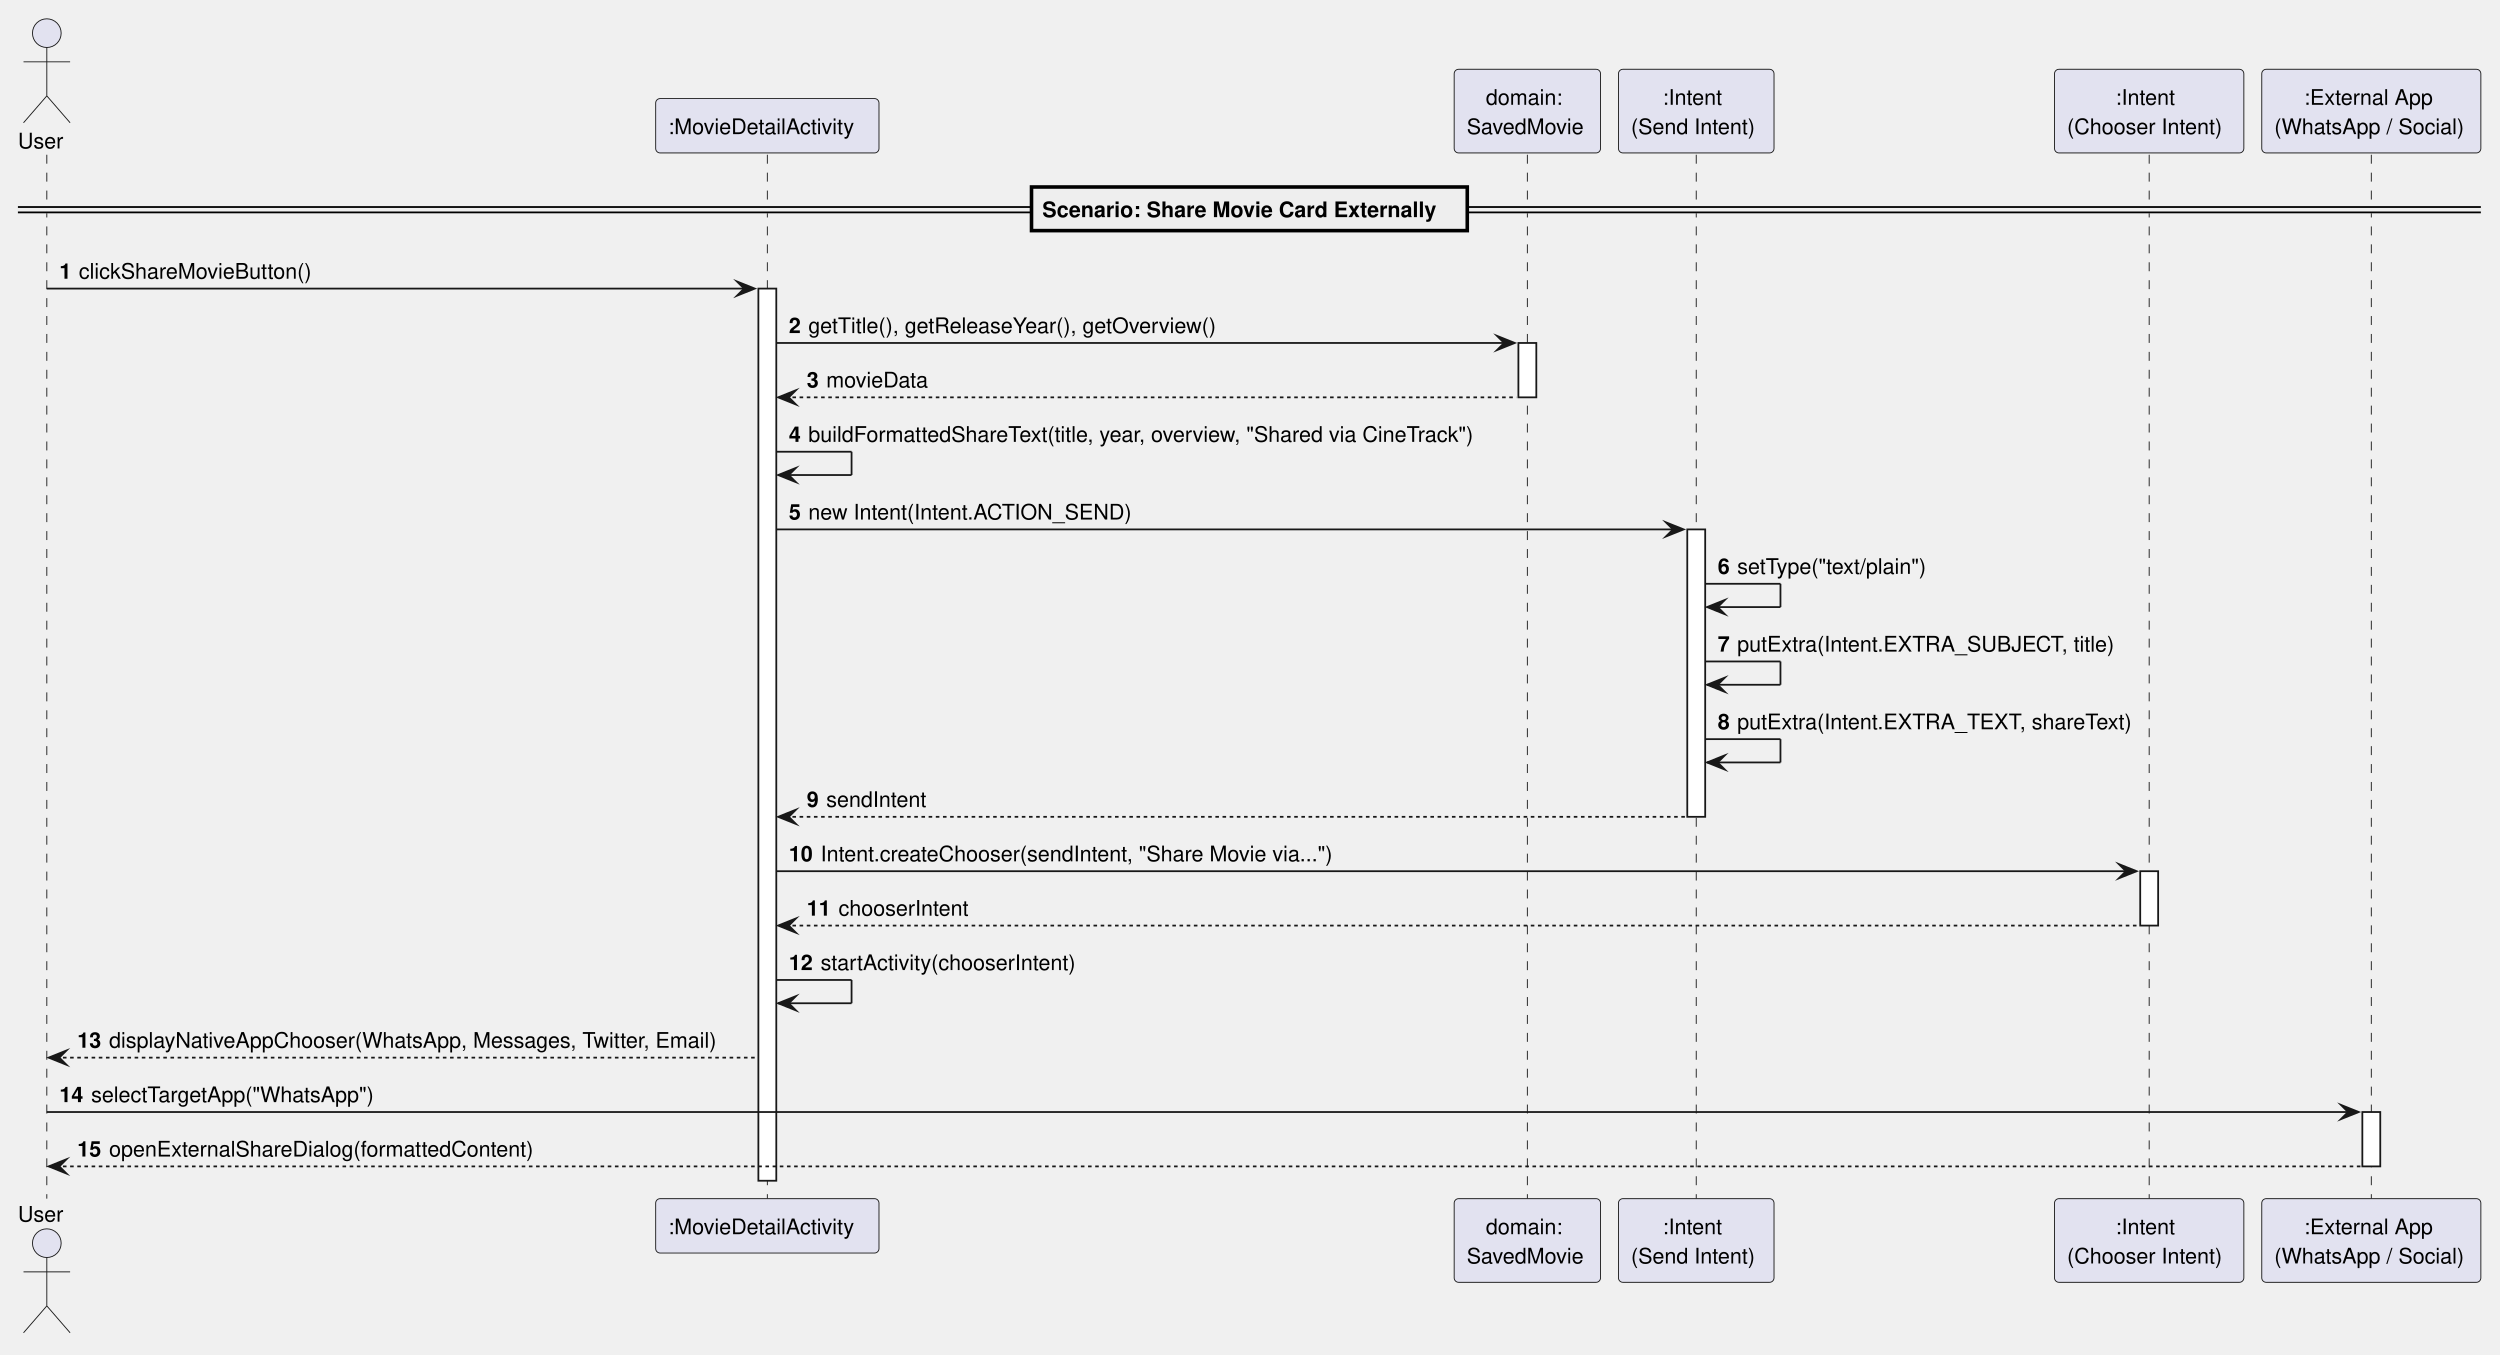
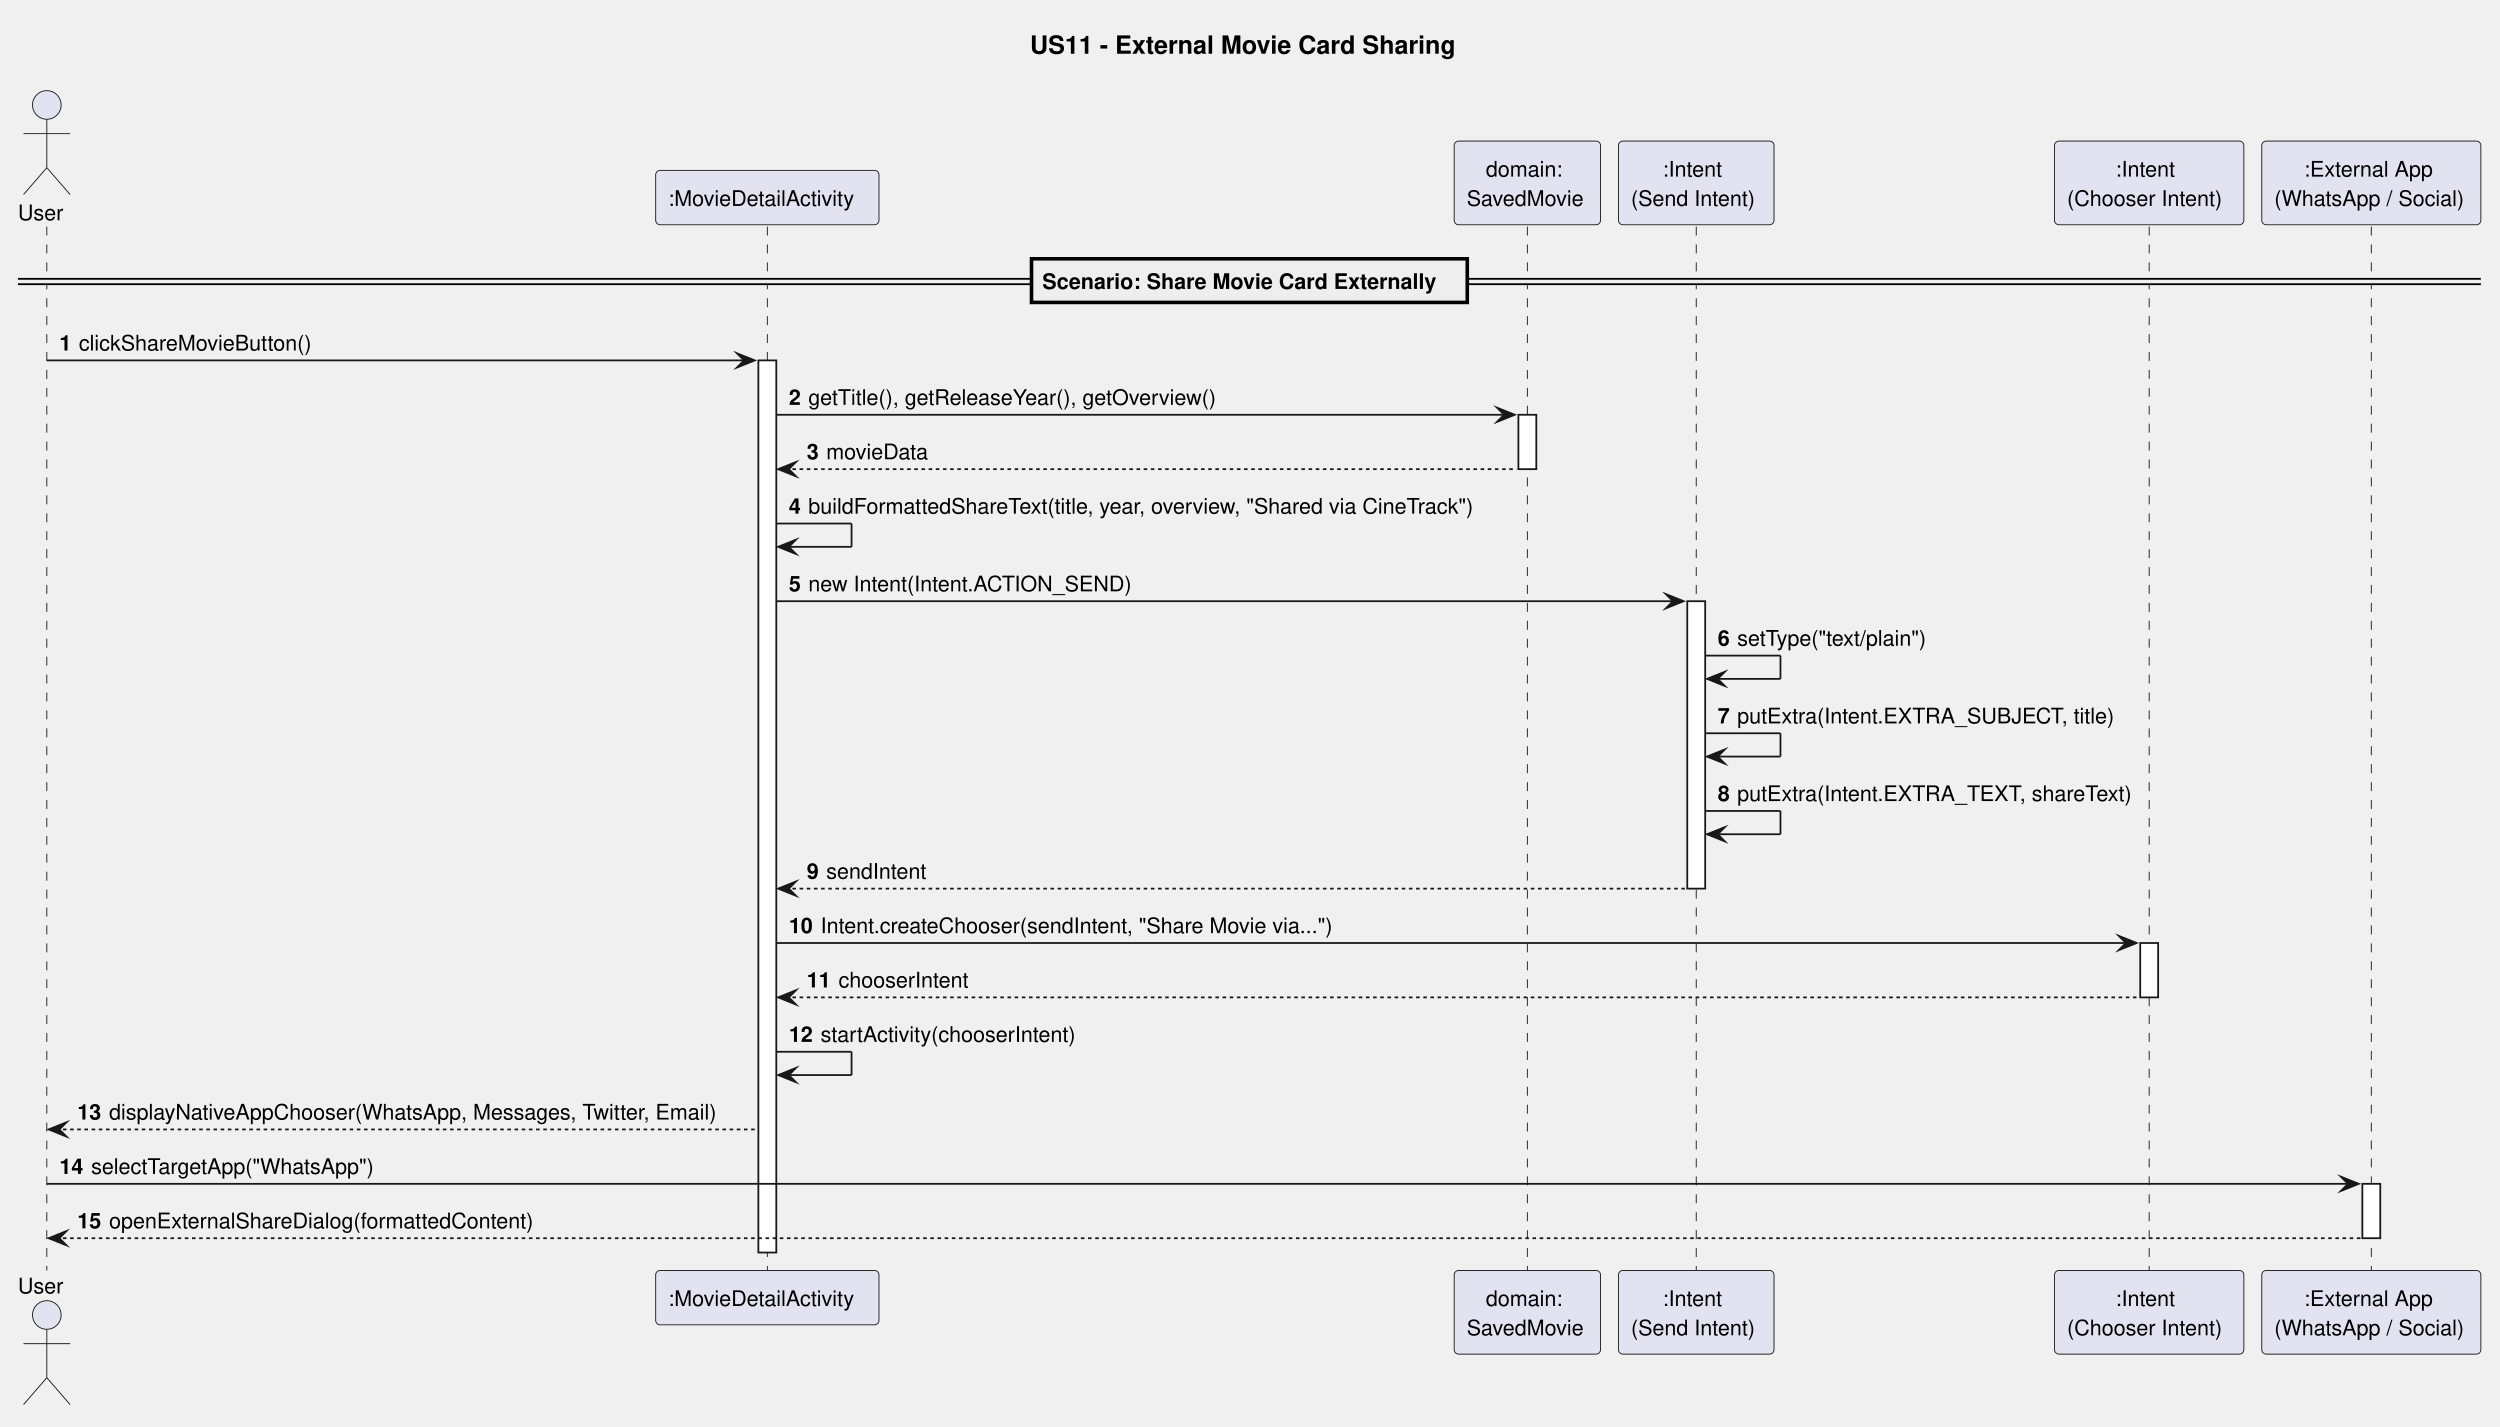
- <svg xmlns="http://www.w3.org/2000/svg" version="1.1" data-diagram-type="SEQUENCE" style="width:1395px;height:756px;background:#FFFFFF;" width="1395px" height="756px" viewBox="0 0 1395 756" zoomAndPan="magnify" preserveAspectRatio="none" contentStyleType="text/css">
+ <svg xmlns="http://www.w3.org/2000/svg" version="1.1" data-diagram-type="SEQUENCE" style="width:1395px;height:796px;background:#FFFFFF;" width="1395px" height="796px" viewBox="0 0 1395 796" zoomAndPan="magnify" preserveAspectRatio="none" contentStyleType="text/css">
  <defs />
  <g font-family="sans-serif" lengthAdjust="spacing">
-     <g>
-       <rect x="22.622" y="86.344" width="8" height="582.506" fill="#000" fill-opacity="0" />
-       <line x1="26.122" y1="86.344" x2="26.122" y2="668.85" style="stroke:#181818;stroke-width:0.5;stroke-dasharray:5,5;" />
+     <g class="title" data-source-line="6">
+       <text x="574.74" y="29.966" fill="#000" font-size="14" textLength="243.837" font-weight="700" font-family="'Helvetica, Arial, sans-serif'">US11 - External Movie Card Sharing</text>
    </g>
    <g>
-       <rect x="424.673" y="86.344" width="8" height="582.506" fill="#000" fill-opacity="0" />
-       <line x1="428.173" y1="86.344" x2="428.173" y2="668.85" style="stroke:#181818;stroke-width:0.5;stroke-dasharray:5,5;" />
+       <rect x="22.622" y="126.412" width="8" height="582.506" fill="#000" fill-opacity="0" />
+       <line x1="26.122" y1="126.412" x2="26.122" y2="708.918" style="stroke:#181818;stroke-width:0.5;stroke-dasharray:5,5;" />
    </g>
    <g>
-       <rect x="423.173" y="161.032" width="10" height="497.818" fill="#FFF" style="stroke:#181818;stroke-width:1;" />
+       <rect x="424.673" y="126.412" width="8" height="582.506" fill="#000" fill-opacity="0" />
+       <line x1="428.173" y1="126.412" x2="428.173" y2="708.918" style="stroke:#181818;stroke-width:0.5;stroke-dasharray:5,5;" />
    </g>
    <g>
-       <rect x="848.764" y="86.344" width="8" height="582.506" fill="#000" fill-opacity="0" />
-       <line x1="852.264" y1="86.344" x2="852.264" y2="668.85" style="stroke:#181818;stroke-width:0.5;stroke-dasharray:5,5;" />
+       <rect x="423.173" y="201.1" width="10" height="497.818" fill="#FFF" style="stroke:#181818;stroke-width:1;" />
    </g>
    <g>
-       <rect x="847.264" y="191.376" width="10" height="30.344" fill="#FFF" style="stroke:#181818;stroke-width:1;" />
+       <rect x="848.764" y="126.412" width="8" height="582.506" fill="#000" fill-opacity="0" />
+       <line x1="852.264" y1="126.412" x2="852.264" y2="708.918" style="stroke:#181818;stroke-width:0.5;stroke-dasharray:5,5;" />
    </g>
    <g>
-       <rect x="943" y="86.344" width="8" height="582.506" fill="#000" fill-opacity="0" />
-       <line x1="946.5" y1="86.344" x2="946.5" y2="668.85" style="stroke:#181818;stroke-width:0.5;stroke-dasharray:5,5;" />
+       <rect x="847.264" y="231.444" width="10" height="30.344" fill="#FFF" style="stroke:#181818;stroke-width:1;" />
    </g>
    <g>
-       <rect x="941.5" y="295.409" width="10" height="160.376" fill="#FFF" style="stroke:#181818;stroke-width:1;" />
+       <rect x="943" y="126.412" width="8" height="582.506" fill="#000" fill-opacity="0" />
+       <line x1="946.5" y1="126.412" x2="946.5" y2="708.918" style="stroke:#181818;stroke-width:0.5;stroke-dasharray:5,5;" />
    </g>
    <g>
-       <rect x="1195.742" y="86.344" width="8" height="582.506" fill="#000" fill-opacity="0" />
-       <line x1="1199.242" y1="86.344" x2="1199.242" y2="668.85" style="stroke:#181818;stroke-width:0.5;stroke-dasharray:5,5;" />
+       <rect x="941.5" y="335.477" width="10" height="160.376" fill="#FFF" style="stroke:#181818;stroke-width:1;" />
    </g>
    <g>
-       <rect x="1194.242" y="486.129" width="10" height="30.344" fill="#FFF" style="stroke:#181818;stroke-width:1;" />
+       <rect x="1195.742" y="126.412" width="8" height="582.506" fill="#000" fill-opacity="0" />
+       <line x1="1199.242" y1="126.412" x2="1199.242" y2="708.918" style="stroke:#181818;stroke-width:0.5;stroke-dasharray:5,5;" />
    </g>
    <g>
-       <rect x="1319.69" y="86.344" width="8" height="582.506" fill="#000" fill-opacity="0" />
-       <line x1="1323.19" y1="86.344" x2="1323.19" y2="668.85" style="stroke:#181818;stroke-width:0.5;stroke-dasharray:5,5;" />
+       <rect x="1194.242" y="526.197" width="10" height="30.344" fill="#FFF" style="stroke:#181818;stroke-width:1;" />
    </g>
    <g>
-       <rect x="1318.19" y="620.506" width="10" height="30.344" fill="#FFF" style="stroke:#181818;stroke-width:1;" />
+       <rect x="1319.69" y="126.412" width="8" height="582.506" fill="#000" fill-opacity="0" />
+       <line x1="1323.19" y1="126.412" x2="1323.19" y2="708.918" style="stroke:#181818;stroke-width:0.5;stroke-dasharray:5,5;" />
    </g>
-     <text x="10" y="82.828" fill="#000" font-size="12" textLength="26.244" font-family="'Helvetica, Arial, sans-serif'">User</text>
-     <ellipse cx="26.122" cy="18.5" rx="8" ry="8" fill="#E2E2F0" style="stroke:#181818;stroke-width:0.5;" />
-     <path d="M26.122,26.5 L26.122,53.5 M13.122,34.5 L39.122,34.5 M26.122,53.5 L13.122,68.5 M26.122,53.5 L39.122,68.5" style="stroke:#181818;stroke-width:0.5;" fill="none" />
-     <rect x="365.87" y="55" width="124.605" height="30.344" fill="#E2E2F0" style="stroke:#181818;stroke-width:0.5;" rx="2.5" ry="2.5" />
-     <text x="372.87" y="74.828" fill="#000" font-size="12" textLength="110.605" font-family="'Helvetica, Arial, sans-serif'">:MovieDetailActivity</text>
-     <rect x="811.429" y="38.656" width="81.668" height="46.688" fill="#E2E2F0" style="stroke:#181818;stroke-width:0.5;" rx="2.5" ry="2.5" />
-     <text x="829.103" y="58.484" fill="#000" font-size="12" textLength="46.32" font-family="'Helvetica, Arial, sans-serif'">domain:</text>
-     <text x="818.429" y="74.828" fill="#000" font-size="12" textLength="67.668" font-family="'Helvetica, Arial, sans-serif'">SavedMovie</text>
-     <rect x="903.098" y="38.656" width="86.804" height="46.688" fill="#E2E2F0" style="stroke:#181818;stroke-width:0.5;" rx="2.5" ry="2.5" />
-     <text x="927.726" y="58.484" fill="#000" font-size="12" textLength="37.548" font-family="'Helvetica, Arial, sans-serif'">:Intent</text>
-     <text x="910.098" y="74.828" fill="#000" font-size="12" textLength="72.804" font-family="'Helvetica, Arial, sans-serif'">(Send Intent)</text>
-     <rect x="1146.419" y="38.656" width="105.645" height="46.688" fill="#E2E2F0" style="stroke:#181818;stroke-width:0.5;" rx="2.5" ry="2.5" />
-     <text x="1180.467" y="58.484" fill="#000" font-size="12" textLength="37.548" font-family="'Helvetica, Arial, sans-serif'">:Intent</text>
-     <text x="1153.419" y="74.828" fill="#000" font-size="12" textLength="91.645" font-family="'Helvetica, Arial, sans-serif'">(Chooser Intent)</text>
-     <rect x="1262.064" y="38.656" width="122.253" height="46.688" fill="#E2E2F0" style="stroke:#181818;stroke-width:0.5;" rx="2.5" ry="2.5" />
-     <text x="1285.648" y="58.484" fill="#000" font-size="12" textLength="75.085" font-family="'Helvetica, Arial, sans-serif'">:External App</text>
-     <text x="1269.064" y="74.828" fill="#000" font-size="12" textLength="108.253" font-family="'Helvetica, Arial, sans-serif'">(WhatsApp / Social)</text>
-     <text x="10" y="681.678" fill="#000" font-size="12" textLength="26.244" font-family="'Helvetica, Arial, sans-serif'">User</text>
-     <ellipse cx="26.122" cy="693.694" rx="8" ry="8" fill="#E2E2F0" style="stroke:#181818;stroke-width:0.5;" />
-     <path d="M26.122,701.694 L26.122,728.694 M13.122,709.694 L39.122,709.694 M26.122,728.694 L13.122,743.694 M26.122,728.694 L39.122,743.694" style="stroke:#181818;stroke-width:0.5;" fill="none" />
-     <rect x="365.87" y="668.85" width="124.605" height="30.344" fill="#E2E2F0" style="stroke:#181818;stroke-width:0.5;" rx="2.5" ry="2.5" />
-     <text x="372.87" y="688.678" fill="#000" font-size="12" textLength="110.605" font-family="'Helvetica, Arial, sans-serif'">:MovieDetailActivity</text>
-     <rect x="811.429" y="668.85" width="81.668" height="46.688" fill="#E2E2F0" style="stroke:#181818;stroke-width:0.5;" rx="2.5" ry="2.5" />
-     <text x="829.103" y="688.678" fill="#000" font-size="12" textLength="46.32" font-family="'Helvetica, Arial, sans-serif'">domain:</text>
-     <text x="818.429" y="705.022" fill="#000" font-size="12" textLength="67.668" font-family="'Helvetica, Arial, sans-serif'">SavedMovie</text>
-     <rect x="903.098" y="668.85" width="86.804" height="46.688" fill="#E2E2F0" style="stroke:#181818;stroke-width:0.5;" rx="2.5" ry="2.5" />
-     <text x="927.726" y="688.678" fill="#000" font-size="12" textLength="37.548" font-family="'Helvetica, Arial, sans-serif'">:Intent</text>
-     <text x="910.098" y="705.022" fill="#000" font-size="12" textLength="72.804" font-family="'Helvetica, Arial, sans-serif'">(Send Intent)</text>
-     <rect x="1146.419" y="668.85" width="105.645" height="46.688" fill="#E2E2F0" style="stroke:#181818;stroke-width:0.5;" rx="2.5" ry="2.5" />
-     <text x="1180.467" y="688.678" fill="#000" font-size="12" textLength="37.548" font-family="'Helvetica, Arial, sans-serif'">:Intent</text>
-     <text x="1153.419" y="705.022" fill="#000" font-size="12" textLength="91.645" font-family="'Helvetica, Arial, sans-serif'">(Chooser Intent)</text>
-     <rect x="1262.064" y="668.85" width="122.253" height="46.688" fill="#E2E2F0" style="stroke:#181818;stroke-width:0.5;" rx="2.5" ry="2.5" />
-     <text x="1285.648" y="688.678" fill="#000" font-size="12" textLength="75.085" font-family="'Helvetica, Arial, sans-serif'">:External App</text>
-     <text x="1269.064" y="705.022" fill="#000" font-size="12" textLength="108.253" font-family="'Helvetica, Arial, sans-serif'">(WhatsApp / Social)</text>
-     <rect x="10" y="115.516" width="1374.317" height="3" fill="#EEE" style="stroke:#EEE;stroke-width:1;" />
-     <line x1="10" y1="115.516" x2="1384.317" y2="115.516" style="stroke:#000;stroke-width:1;" />
-     <line x1="10" y1="118.516" x2="1384.317" y2="118.516" style="stroke:#000;stroke-width:1;" />
-     <rect x="575.582" y="104.344" width="243.154" height="24.344" fill="#EEE" style="stroke:#000;stroke-width:2;" />
-     <text x="581.582" y="121.172" fill="#000" font-size="12" textLength="226.034" font-weight="700" font-family="'Helvetica, Arial, sans-serif'">Scenario: Share Movie Card Externally</text>
-     <polygon points="411.173,157.032,421.173,161.032,411.173,165.032,415.173,161.032" fill="#181818" style="stroke:#181818;stroke-width:1;stroke-linejoin:miter;stroke-miterlimit:10;" />
-     <line x1="26.122" y1="161.032" x2="417.173" y2="161.032" style="stroke:#181818;stroke-width:1;" />
-     <text x="33.122" y="155.516" fill="#000" font-size="12" font-weight="700" font-family="'Helvetica, Arial, sans-serif'">1</text>
-     <text x="43.986" y="155.516" fill="#000" font-size="12" textLength="136.441" font-family="'Helvetica, Arial, sans-serif'">clickShareMovieButton()</text>
-     <polygon points="835.264,187.376,845.264,191.376,835.264,195.376,839.264,191.376" fill="#181818" style="stroke:#181818;stroke-width:1;stroke-linejoin:miter;stroke-miterlimit:10;" />
-     <line x1="433.173" y1="191.376" x2="841.264" y2="191.376" style="stroke:#181818;stroke-width:1;" />
-     <text x="440.173" y="185.86" fill="#000" font-size="12" font-weight="700" font-family="'Helvetica, Arial, sans-serif'">2</text>
-     <text x="451.037" y="185.86" fill="#000" font-size="12" textLength="234.854" font-family="'Helvetica, Arial, sans-serif'">getTitle(), getReleaseYear(), getOverview()</text>
-     <polygon points="444.173,217.721,434.173,221.721,444.173,225.721,440.173,221.721" fill="#181818" style="stroke:#181818;stroke-width:1;stroke-linejoin:miter;stroke-miterlimit:10;" />
-     <line x1="438.173" y1="221.721" x2="846.264" y2="221.721" style="stroke:#181818;stroke-width:1;stroke-dasharray:2,2;" />
-     <text x="450.173" y="216.205" fill="#000" font-size="12" font-weight="700" font-family="'Helvetica, Arial, sans-serif'">3</text>
-     <text x="461.037" y="216.205" fill="#000" font-size="12" textLength="60.996" font-family="'Helvetica, Arial, sans-serif'">movieData</text>
-     <line x1="433.173" y1="252.065" x2="475.173" y2="252.065" style="stroke:#181818;stroke-width:1;" />
-     <line x1="475.173" y1="252.065" x2="475.173" y2="265.065" style="stroke:#181818;stroke-width:1;" />
-     <line x1="434.173" y1="265.065" x2="475.173" y2="265.065" style="stroke:#181818;stroke-width:1;" />
-     <polygon points="444.173,261.065,434.173,265.065,444.173,269.065,440.173,265.065" fill="#181818" style="stroke:#181818;stroke-width:1;stroke-linejoin:miter;stroke-miterlimit:10;" />
-     <text x="440.173" y="246.549" fill="#000" font-size="12" font-weight="700" font-family="'Helvetica, Arial, sans-serif'">4</text>
-     <text x="451.037" y="246.549" fill="#000" font-size="12" textLength="394.227" font-family="'Helvetica, Arial, sans-serif'">buildFormattedShareText(title, year, overview, "Shared via CineTrack")</text>
-     <polygon points="929.5,291.409,939.5,295.409,929.5,299.409,933.5,295.409" fill="#181818" style="stroke:#181818;stroke-width:1;stroke-linejoin:miter;stroke-miterlimit:10;" />
-     <line x1="433.173" y1="295.409" x2="935.5" y2="295.409" style="stroke:#181818;stroke-width:1;" />
-     <text x="440.173" y="289.893" fill="#000" font-size="12" font-weight="700" font-family="'Helvetica, Arial, sans-serif'">5</text>
-     <text x="451.037" y="289.893" fill="#000" font-size="12" textLength="186.769" font-family="'Helvetica, Arial, sans-serif'">new Intent(Intent.ACTION_SEND)</text>
-     <line x1="951.5" y1="325.753" x2="993.5" y2="325.753" style="stroke:#181818;stroke-width:1;" />
-     <line x1="993.5" y1="325.753" x2="993.5" y2="338.753" style="stroke:#181818;stroke-width:1;" />
-     <line x1="952.5" y1="338.753" x2="993.5" y2="338.753" style="stroke:#181818;stroke-width:1;" />
-     <polygon points="962.5,334.753,952.5,338.753,962.5,342.753,958.5,338.753" fill="#181818" style="stroke:#181818;stroke-width:1;stroke-linejoin:miter;stroke-miterlimit:10;" />
-     <text x="958.5" y="320.237" fill="#000" font-size="12" font-weight="700" font-family="'Helvetica, Arial, sans-serif'">6</text>
-     <text x="969.364" y="320.237" fill="#000" font-size="12" textLength="114.745" font-family="'Helvetica, Arial, sans-serif'">setType("text/plain")</text>
-     <line x1="951.5" y1="369.097" x2="993.5" y2="369.097" style="stroke:#181818;stroke-width:1;" />
-     <line x1="993.5" y1="369.097" x2="993.5" y2="382.097" style="stroke:#181818;stroke-width:1;" />
-     <line x1="952.5" y1="382.097" x2="993.5" y2="382.097" style="stroke:#181818;stroke-width:1;" />
-     <polygon points="962.5,378.097,952.5,382.097,962.5,386.097,958.5,382.097" fill="#181818" style="stroke:#181818;stroke-width:1;stroke-linejoin:miter;stroke-miterlimit:10;" />
-     <text x="958.5" y="363.581" fill="#000" font-size="12" font-weight="700" font-family="'Helvetica, Arial, sans-serif'">7</text>
-     <text x="969.364" y="363.581" fill="#000" font-size="12" textLength="209.077" font-family="'Helvetica, Arial, sans-serif'">putExtra(Intent.EXTRA_SUBJECT, title)</text>
-     <line x1="951.5" y1="412.441" x2="993.5" y2="412.441" style="stroke:#181818;stroke-width:1;" />
-     <line x1="993.5" y1="412.441" x2="993.5" y2="425.441" style="stroke:#181818;stroke-width:1;" />
-     <line x1="952.5" y1="425.441" x2="993.5" y2="425.441" style="stroke:#181818;stroke-width:1;" />
-     <polygon points="962.5,421.441,952.5,425.441,962.5,429.441,958.5,425.441" fill="#181818" style="stroke:#181818;stroke-width:1;stroke-linejoin:miter;stroke-miterlimit:10;" />
-     <text x="958.5" y="406.925" fill="#000" font-size="12" font-weight="700" font-family="'Helvetica, Arial, sans-serif'">8</text>
-     <text x="969.364" y="406.925" fill="#000" font-size="12" textLength="222.877" font-family="'Helvetica, Arial, sans-serif'">putExtra(Intent.EXTRA_TEXT, shareText)</text>
-     <polygon points="444.173,451.785,434.173,455.785,444.173,459.785,440.173,455.785" fill="#181818" style="stroke:#181818;stroke-width:1;stroke-linejoin:miter;stroke-miterlimit:10;" />
-     <line x1="438.173" y1="455.785" x2="940.5" y2="455.785" style="stroke:#181818;stroke-width:1;stroke-dasharray:2,2;" />
-     <text x="450.173" y="450.269" fill="#000" font-size="12" font-weight="700" font-family="'Helvetica, Arial, sans-serif'">9</text>
-     <text x="461.037" y="450.269" fill="#000" font-size="12" textLength="61.644" font-family="'Helvetica, Arial, sans-serif'">sendIntent</text>
-     <polygon points="1182.242,482.129,1192.242,486.129,1182.242,490.129,1186.242,486.129" fill="#181818" style="stroke:#181818;stroke-width:1;stroke-linejoin:miter;stroke-miterlimit:10;" />
-     <line x1="433.173" y1="486.129" x2="1188.242" y2="486.129" style="stroke:#181818;stroke-width:1;" />
-     <text x="440.173" y="480.613" fill="#000" font-size="12" textLength="13.728" font-weight="700" font-family="'Helvetica, Arial, sans-serif'">10</text>
-     <text x="457.901" y="480.613" fill="#000" font-size="12" textLength="303.206" font-family="'Helvetica, Arial, sans-serif'">Intent.createChooser(sendIntent, "Share Movie via...")</text>
-     <polygon points="444.173,512.473,434.173,516.473,444.173,520.473,440.173,516.473" fill="#181818" style="stroke:#181818;stroke-width:1;stroke-linejoin:miter;stroke-miterlimit:10;" />
-     <line x1="438.173" y1="516.473" x2="1193.242" y2="516.473" style="stroke:#181818;stroke-width:1;stroke-dasharray:2,2;" />
-     <text x="450.173" y="510.957" fill="#000" font-size="12" textLength="13.728" font-weight="700" font-family="'Helvetica, Arial, sans-serif'">11</text>
-     <text x="467.901" y="510.957" fill="#000" font-size="12" textLength="79.501" font-family="'Helvetica, Arial, sans-serif'">chooserIntent</text>
-     <line x1="433.173" y1="546.818" x2="475.173" y2="546.818" style="stroke:#181818;stroke-width:1;" />
-     <line x1="475.173" y1="546.818" x2="475.173" y2="559.818" style="stroke:#181818;stroke-width:1;" />
-     <line x1="434.173" y1="559.818" x2="475.173" y2="559.818" style="stroke:#181818;stroke-width:1;" />
-     <polygon points="444.173,555.818,434.173,559.818,444.173,563.818,440.173,559.818" fill="#181818" style="stroke:#181818;stroke-width:1;stroke-linejoin:miter;stroke-miterlimit:10;" />
-     <text x="440.173" y="541.302" fill="#000" font-size="12" textLength="13.728" font-weight="700" font-family="'Helvetica, Arial, sans-serif'">12</text>
-     <text x="457.901" y="541.302" fill="#000" font-size="12" textLength="153.301" font-family="'Helvetica, Arial, sans-serif'">startActivity(chooserIntent)</text>
-     <polygon points="37.122,586.162,27.122,590.162,37.122,594.162,33.122,590.162" fill="#181818" style="stroke:#181818;stroke-width:1;stroke-linejoin:miter;stroke-miterlimit:10;" />
-     <line x1="31.122" y1="590.162" x2="422.173" y2="590.162" style="stroke:#181818;stroke-width:1;stroke-dasharray:2,2;" />
-     <text x="43.122" y="584.646" fill="#000" font-size="12" textLength="13.728" font-weight="700" font-family="'Helvetica, Arial, sans-serif'">13</text>
-     <text x="60.85" y="584.646" fill="#000" font-size="12" textLength="355.323" font-family="'Helvetica, Arial, sans-serif'">displayNativeAppChooser(WhatsApp, Messages, Twitter, Email)</text>
-     <polygon points="1306.19,616.506,1316.19,620.506,1306.19,624.506,1310.19,620.506" fill="#181818" style="stroke:#181818;stroke-width:1;stroke-linejoin:miter;stroke-miterlimit:10;" />
-     <line x1="26.122" y1="620.506" x2="1312.19" y2="620.506" style="stroke:#181818;stroke-width:1;" />
-     <text x="33.122" y="614.99" fill="#000" font-size="12" textLength="13.728" font-weight="700" font-family="'Helvetica, Arial, sans-serif'">14</text>
-     <text x="50.85" y="614.99" fill="#000" font-size="12" textLength="166.549" font-family="'Helvetica, Arial, sans-serif'">selectTargetApp("WhatsApp")</text>
-     <polygon points="37.122,646.85,27.122,650.85,37.122,654.85,33.122,650.85" fill="#181818" style="stroke:#181818;stroke-width:1;stroke-linejoin:miter;stroke-miterlimit:10;" />
-     <line x1="31.122" y1="650.85" x2="1317.19" y2="650.85" style="stroke:#181818;stroke-width:1;stroke-dasharray:2,2;" />
-     <text x="43.122" y="645.334" fill="#000" font-size="12" textLength="13.728" font-weight="700" font-family="'Helvetica, Arial, sans-serif'">15</text>
-     <text x="60.85" y="645.334" fill="#000" font-size="12" textLength="253.346" font-family="'Helvetica, Arial, sans-serif'">openExternalShareDialog(formattedContent)</text>
+     <g>
+       <rect x="1318.19" y="660.574" width="10" height="30.344" fill="#FFF" style="stroke:#181818;stroke-width:1;" />
+     </g>
+     <text x="10" y="122.896" fill="#000" font-size="12" textLength="26.244" font-family="'Helvetica, Arial, sans-serif'">User</text>
+     <ellipse cx="26.122" cy="58.568" rx="8" ry="8" fill="#E2E2F0" style="stroke:#181818;stroke-width:0.5;" />
+     <path d="M26.122,66.568 L26.122,93.568 M13.122,74.568 L39.122,74.568 M26.122,93.568 L13.122,108.568 M26.122,93.568 L39.122,108.568" style="stroke:#181818;stroke-width:0.5;" fill="none" />
+     <rect x="365.87" y="95.068" width="124.605" height="30.344" fill="#E2E2F0" style="stroke:#181818;stroke-width:0.5;" rx="2.5" ry="2.5" />
+     <text x="372.87" y="114.896" fill="#000" font-size="12" textLength="110.605" font-family="'Helvetica, Arial, sans-serif'">:MovieDetailActivity</text>
+     <rect x="811.429" y="78.724" width="81.668" height="46.688" fill="#E2E2F0" style="stroke:#181818;stroke-width:0.5;" rx="2.5" ry="2.5" />
+     <text x="829.103" y="98.552" fill="#000" font-size="12" textLength="46.32" font-family="'Helvetica, Arial, sans-serif'">domain:</text>
+     <text x="818.429" y="114.896" fill="#000" font-size="12" textLength="67.668" font-family="'Helvetica, Arial, sans-serif'">SavedMovie</text>
+     <rect x="903.098" y="78.724" width="86.804" height="46.688" fill="#E2E2F0" style="stroke:#181818;stroke-width:0.5;" rx="2.5" ry="2.5" />
+     <text x="927.726" y="98.552" fill="#000" font-size="12" textLength="37.548" font-family="'Helvetica, Arial, sans-serif'">:Intent</text>
+     <text x="910.098" y="114.896" fill="#000" font-size="12" textLength="72.804" font-family="'Helvetica, Arial, sans-serif'">(Send Intent)</text>
+     <rect x="1146.419" y="78.724" width="105.645" height="46.688" fill="#E2E2F0" style="stroke:#181818;stroke-width:0.5;" rx="2.5" ry="2.5" />
+     <text x="1180.467" y="98.552" fill="#000" font-size="12" textLength="37.548" font-family="'Helvetica, Arial, sans-serif'">:Intent</text>
+     <text x="1153.419" y="114.896" fill="#000" font-size="12" textLength="91.645" font-family="'Helvetica, Arial, sans-serif'">(Chooser Intent)</text>
+     <rect x="1262.064" y="78.724" width="122.253" height="46.688" fill="#E2E2F0" style="stroke:#181818;stroke-width:0.5;" rx="2.5" ry="2.5" />
+     <text x="1285.648" y="98.552" fill="#000" font-size="12" textLength="75.085" font-family="'Helvetica, Arial, sans-serif'">:External App</text>
+     <text x="1269.064" y="114.896" fill="#000" font-size="12" textLength="108.253" font-family="'Helvetica, Arial, sans-serif'">(WhatsApp / Social)</text>
+     <text x="10" y="721.746" fill="#000" font-size="12" textLength="26.244" font-family="'Helvetica, Arial, sans-serif'">User</text>
+     <ellipse cx="26.122" cy="733.762" rx="8" ry="8" fill="#E2E2F0" style="stroke:#181818;stroke-width:0.5;" />
+     <path d="M26.122,741.762 L26.122,768.762 M13.122,749.762 L39.122,749.762 M26.122,768.762 L13.122,783.762 M26.122,768.762 L39.122,783.762" style="stroke:#181818;stroke-width:0.5;" fill="none" />
+     <rect x="365.87" y="708.918" width="124.605" height="30.344" fill="#E2E2F0" style="stroke:#181818;stroke-width:0.5;" rx="2.5" ry="2.5" />
+     <text x="372.87" y="728.746" fill="#000" font-size="12" textLength="110.605" font-family="'Helvetica, Arial, sans-serif'">:MovieDetailActivity</text>
+     <rect x="811.429" y="708.918" width="81.668" height="46.688" fill="#E2E2F0" style="stroke:#181818;stroke-width:0.5;" rx="2.5" ry="2.5" />
+     <text x="829.103" y="728.746" fill="#000" font-size="12" textLength="46.32" font-family="'Helvetica, Arial, sans-serif'">domain:</text>
+     <text x="818.429" y="745.09" fill="#000" font-size="12" textLength="67.668" font-family="'Helvetica, Arial, sans-serif'">SavedMovie</text>
+     <rect x="903.098" y="708.918" width="86.804" height="46.688" fill="#E2E2F0" style="stroke:#181818;stroke-width:0.5;" rx="2.5" ry="2.5" />
+     <text x="927.726" y="728.746" fill="#000" font-size="12" textLength="37.548" font-family="'Helvetica, Arial, sans-serif'">:Intent</text>
+     <text x="910.098" y="745.09" fill="#000" font-size="12" textLength="72.804" font-family="'Helvetica, Arial, sans-serif'">(Send Intent)</text>
+     <rect x="1146.419" y="708.918" width="105.645" height="46.688" fill="#E2E2F0" style="stroke:#181818;stroke-width:0.5;" rx="2.5" ry="2.5" />
+     <text x="1180.467" y="728.746" fill="#000" font-size="12" textLength="37.548" font-family="'Helvetica, Arial, sans-serif'">:Intent</text>
+     <text x="1153.419" y="745.09" fill="#000" font-size="12" textLength="91.645" font-family="'Helvetica, Arial, sans-serif'">(Chooser Intent)</text>
+     <rect x="1262.064" y="708.918" width="122.253" height="46.688" fill="#E2E2F0" style="stroke:#181818;stroke-width:0.5;" rx="2.5" ry="2.5" />
+     <text x="1285.648" y="728.746" fill="#000" font-size="12" textLength="75.085" font-family="'Helvetica, Arial, sans-serif'">:External App</text>
+     <text x="1269.064" y="745.09" fill="#000" font-size="12" textLength="108.253" font-family="'Helvetica, Arial, sans-serif'">(WhatsApp / Social)</text>
+     <rect x="10" y="155.584" width="1374.317" height="3" fill="#EEE" style="stroke:#EEE;stroke-width:1;" />
+     <line x1="10" y1="155.584" x2="1384.317" y2="155.584" style="stroke:#000;stroke-width:1;" />
+     <line x1="10" y1="158.584" x2="1384.317" y2="158.584" style="stroke:#000;stroke-width:1;" />
+     <rect x="575.582" y="144.412" width="243.154" height="24.344" fill="#EEE" style="stroke:#000;stroke-width:2;" />
+     <text x="581.582" y="161.24" fill="#000" font-size="12" textLength="226.034" font-weight="700" font-family="'Helvetica, Arial, sans-serif'">Scenario: Share Movie Card Externally</text>
+     <polygon points="411.173,197.1,421.173,201.1,411.173,205.1,415.173,201.1" fill="#181818" style="stroke:#181818;stroke-width:1;stroke-linejoin:miter;stroke-miterlimit:10;" />
+     <line x1="26.122" y1="201.1" x2="417.173" y2="201.1" style="stroke:#181818;stroke-width:1;" />
+     <text x="33.122" y="195.584" fill="#000" font-size="12" font-weight="700" font-family="'Helvetica, Arial, sans-serif'">1</text>
+     <text x="43.986" y="195.584" fill="#000" font-size="12" textLength="136.441" font-family="'Helvetica, Arial, sans-serif'">clickShareMovieButton()</text>
+     <polygon points="835.264,227.444,845.264,231.444,835.264,235.444,839.264,231.444" fill="#181818" style="stroke:#181818;stroke-width:1;stroke-linejoin:miter;stroke-miterlimit:10;" />
+     <line x1="433.173" y1="231.444" x2="841.264" y2="231.444" style="stroke:#181818;stroke-width:1;" />
+     <text x="440.173" y="225.928" fill="#000" font-size="12" font-weight="700" font-family="'Helvetica, Arial, sans-serif'">2</text>
+     <text x="451.037" y="225.928" fill="#000" font-size="12" textLength="234.854" font-family="'Helvetica, Arial, sans-serif'">getTitle(), getReleaseYear(), getOverview()</text>
+     <polygon points="444.173,257.788,434.173,261.788,444.173,265.788,440.173,261.788" fill="#181818" style="stroke:#181818;stroke-width:1;stroke-linejoin:miter;stroke-miterlimit:10;" />
+     <line x1="438.173" y1="261.788" x2="846.264" y2="261.788" style="stroke:#181818;stroke-width:1;stroke-dasharray:2,2;" />
+     <text x="450.173" y="256.272" fill="#000" font-size="12" font-weight="700" font-family="'Helvetica, Arial, sans-serif'">3</text>
+     <text x="461.037" y="256.272" fill="#000" font-size="12" textLength="60.996" font-family="'Helvetica, Arial, sans-serif'">movieData</text>
+     <line x1="433.173" y1="292.133" x2="475.173" y2="292.133" style="stroke:#181818;stroke-width:1;" />
+     <line x1="475.173" y1="292.133" x2="475.173" y2="305.133" style="stroke:#181818;stroke-width:1;" />
+     <line x1="434.173" y1="305.133" x2="475.173" y2="305.133" style="stroke:#181818;stroke-width:1;" />
+     <polygon points="444.173,301.133,434.173,305.133,444.173,309.133,440.173,305.133" fill="#181818" style="stroke:#181818;stroke-width:1;stroke-linejoin:miter;stroke-miterlimit:10;" />
+     <text x="440.173" y="286.617" fill="#000" font-size="12" font-weight="700" font-family="'Helvetica, Arial, sans-serif'">4</text>
+     <text x="451.037" y="286.617" fill="#000" font-size="12" textLength="394.227" font-family="'Helvetica, Arial, sans-serif'">buildFormattedShareText(title, year, overview, "Shared via CineTrack")</text>
+     <polygon points="929.5,331.477,939.5,335.477,929.5,339.477,933.5,335.477" fill="#181818" style="stroke:#181818;stroke-width:1;stroke-linejoin:miter;stroke-miterlimit:10;" />
+     <line x1="433.173" y1="335.477" x2="935.5" y2="335.477" style="stroke:#181818;stroke-width:1;" />
+     <text x="440.173" y="329.961" fill="#000" font-size="12" font-weight="700" font-family="'Helvetica, Arial, sans-serif'">5</text>
+     <text x="451.037" y="329.961" fill="#000" font-size="12" textLength="186.769" font-family="'Helvetica, Arial, sans-serif'">new Intent(Intent.ACTION_SEND)</text>
+     <line x1="951.5" y1="365.821" x2="993.5" y2="365.821" style="stroke:#181818;stroke-width:1;" />
+     <line x1="993.5" y1="365.821" x2="993.5" y2="378.821" style="stroke:#181818;stroke-width:1;" />
+     <line x1="952.5" y1="378.821" x2="993.5" y2="378.821" style="stroke:#181818;stroke-width:1;" />
+     <polygon points="962.5,374.821,952.5,378.821,962.5,382.821,958.5,378.821" fill="#181818" style="stroke:#181818;stroke-width:1;stroke-linejoin:miter;stroke-miterlimit:10;" />
+     <text x="958.5" y="360.305" fill="#000" font-size="12" font-weight="700" font-family="'Helvetica, Arial, sans-serif'">6</text>
+     <text x="969.364" y="360.305" fill="#000" font-size="12" textLength="114.745" font-family="'Helvetica, Arial, sans-serif'">setType("text/plain")</text>
+     <line x1="951.5" y1="409.165" x2="993.5" y2="409.165" style="stroke:#181818;stroke-width:1;" />
+     <line x1="993.5" y1="409.165" x2="993.5" y2="422.165" style="stroke:#181818;stroke-width:1;" />
+     <line x1="952.5" y1="422.165" x2="993.5" y2="422.165" style="stroke:#181818;stroke-width:1;" />
+     <polygon points="962.5,418.165,952.5,422.165,962.5,426.165,958.5,422.165" fill="#181818" style="stroke:#181818;stroke-width:1;stroke-linejoin:miter;stroke-miterlimit:10;" />
+     <text x="958.5" y="403.649" fill="#000" font-size="12" font-weight="700" font-family="'Helvetica, Arial, sans-serif'">7</text>
+     <text x="969.364" y="403.649" fill="#000" font-size="12" textLength="209.077" font-family="'Helvetica, Arial, sans-serif'">putExtra(Intent.EXTRA_SUBJECT, title)</text>
+     <line x1="951.5" y1="452.509" x2="993.5" y2="452.509" style="stroke:#181818;stroke-width:1;" />
+     <line x1="993.5" y1="452.509" x2="993.5" y2="465.509" style="stroke:#181818;stroke-width:1;" />
+     <line x1="952.5" y1="465.509" x2="993.5" y2="465.509" style="stroke:#181818;stroke-width:1;" />
+     <polygon points="962.5,461.509,952.5,465.509,962.5,469.509,958.5,465.509" fill="#181818" style="stroke:#181818;stroke-width:1;stroke-linejoin:miter;stroke-miterlimit:10;" />
+     <text x="958.5" y="446.993" fill="#000" font-size="12" font-weight="700" font-family="'Helvetica, Arial, sans-serif'">8</text>
+     <text x="969.364" y="446.993" fill="#000" font-size="12" textLength="222.877" font-family="'Helvetica, Arial, sans-serif'">putExtra(Intent.EXTRA_TEXT, shareText)</text>
+     <polygon points="444.173,491.853,434.173,495.853,444.173,499.853,440.173,495.853" fill="#181818" style="stroke:#181818;stroke-width:1;stroke-linejoin:miter;stroke-miterlimit:10;" />
+     <line x1="438.173" y1="495.853" x2="940.5" y2="495.853" style="stroke:#181818;stroke-width:1;stroke-dasharray:2,2;" />
+     <text x="450.173" y="490.337" fill="#000" font-size="12" font-weight="700" font-family="'Helvetica, Arial, sans-serif'">9</text>
+     <text x="461.037" y="490.337" fill="#000" font-size="12" textLength="61.644" font-family="'Helvetica, Arial, sans-serif'">sendIntent</text>
+     <polygon points="1182.242,522.197,1192.242,526.197,1182.242,530.197,1186.242,526.197" fill="#181818" style="stroke:#181818;stroke-width:1;stroke-linejoin:miter;stroke-miterlimit:10;" />
+     <line x1="433.173" y1="526.197" x2="1188.242" y2="526.197" style="stroke:#181818;stroke-width:1;" />
+     <text x="440.173" y="520.681" fill="#000" font-size="12" textLength="13.728" font-weight="700" font-family="'Helvetica, Arial, sans-serif'">10</text>
+     <text x="457.901" y="520.681" fill="#000" font-size="12" textLength="303.206" font-family="'Helvetica, Arial, sans-serif'">Intent.createChooser(sendIntent, "Share Movie via...")</text>
+     <polygon points="444.173,552.541,434.173,556.541,444.173,560.541,440.173,556.541" fill="#181818" style="stroke:#181818;stroke-width:1;stroke-linejoin:miter;stroke-miterlimit:10;" />
+     <line x1="438.173" y1="556.541" x2="1193.242" y2="556.541" style="stroke:#181818;stroke-width:1;stroke-dasharray:2,2;" />
+     <text x="450.173" y="551.025" fill="#000" font-size="12" textLength="13.728" font-weight="700" font-family="'Helvetica, Arial, sans-serif'">11</text>
+     <text x="467.901" y="551.025" fill="#000" font-size="12" textLength="79.501" font-family="'Helvetica, Arial, sans-serif'">chooserIntent</text>
+     <line x1="433.173" y1="586.886" x2="475.173" y2="586.886" style="stroke:#181818;stroke-width:1;" />
+     <line x1="475.173" y1="586.886" x2="475.173" y2="599.886" style="stroke:#181818;stroke-width:1;" />
+     <line x1="434.173" y1="599.886" x2="475.173" y2="599.886" style="stroke:#181818;stroke-width:1;" />
+     <polygon points="444.173,595.886,434.173,599.886,444.173,603.886,440.173,599.886" fill="#181818" style="stroke:#181818;stroke-width:1;stroke-linejoin:miter;stroke-miterlimit:10;" />
+     <text x="440.173" y="581.369" fill="#000" font-size="12" textLength="13.728" font-weight="700" font-family="'Helvetica, Arial, sans-serif'">12</text>
+     <text x="457.901" y="581.369" fill="#000" font-size="12" textLength="153.301" font-family="'Helvetica, Arial, sans-serif'">startActivity(chooserIntent)</text>
+     <polygon points="37.122,626.23,27.122,630.23,37.122,634.23,33.122,630.23" fill="#181818" style="stroke:#181818;stroke-width:1;stroke-linejoin:miter;stroke-miterlimit:10;" />
+     <line x1="31.122" y1="630.23" x2="422.173" y2="630.23" style="stroke:#181818;stroke-width:1;stroke-dasharray:2,2;" />
+     <text x="43.122" y="624.714" fill="#000" font-size="12" textLength="13.728" font-weight="700" font-family="'Helvetica, Arial, sans-serif'">13</text>
+     <text x="60.85" y="624.714" fill="#000" font-size="12" textLength="355.323" font-family="'Helvetica, Arial, sans-serif'">displayNativeAppChooser(WhatsApp, Messages, Twitter, Email)</text>
+     <polygon points="1306.19,656.574,1316.19,660.574,1306.19,664.574,1310.19,660.574" fill="#181818" style="stroke:#181818;stroke-width:1;stroke-linejoin:miter;stroke-miterlimit:10;" />
+     <line x1="26.122" y1="660.574" x2="1312.19" y2="660.574" style="stroke:#181818;stroke-width:1;" />
+     <text x="33.122" y="655.058" fill="#000" font-size="12" textLength="13.728" font-weight="700" font-family="'Helvetica, Arial, sans-serif'">14</text>
+     <text x="50.85" y="655.058" fill="#000" font-size="12" textLength="166.549" font-family="'Helvetica, Arial, sans-serif'">selectTargetApp("WhatsApp")</text>
+     <polygon points="37.122,686.918,27.122,690.918,37.122,694.918,33.122,690.918" fill="#181818" style="stroke:#181818;stroke-width:1;stroke-linejoin:miter;stroke-miterlimit:10;" />
+     <line x1="31.122" y1="690.918" x2="1317.19" y2="690.918" style="stroke:#181818;stroke-width:1;stroke-dasharray:2,2;" />
+     <text x="43.122" y="685.402" fill="#000" font-size="12" textLength="13.728" font-weight="700" font-family="'Helvetica, Arial, sans-serif'">15</text>
+     <text x="60.85" y="685.402" fill="#000" font-size="12" textLength="253.346" font-family="'Helvetica, Arial, sans-serif'">openExternalShareDialog(formattedContent)</text>
  </g>
</svg>
